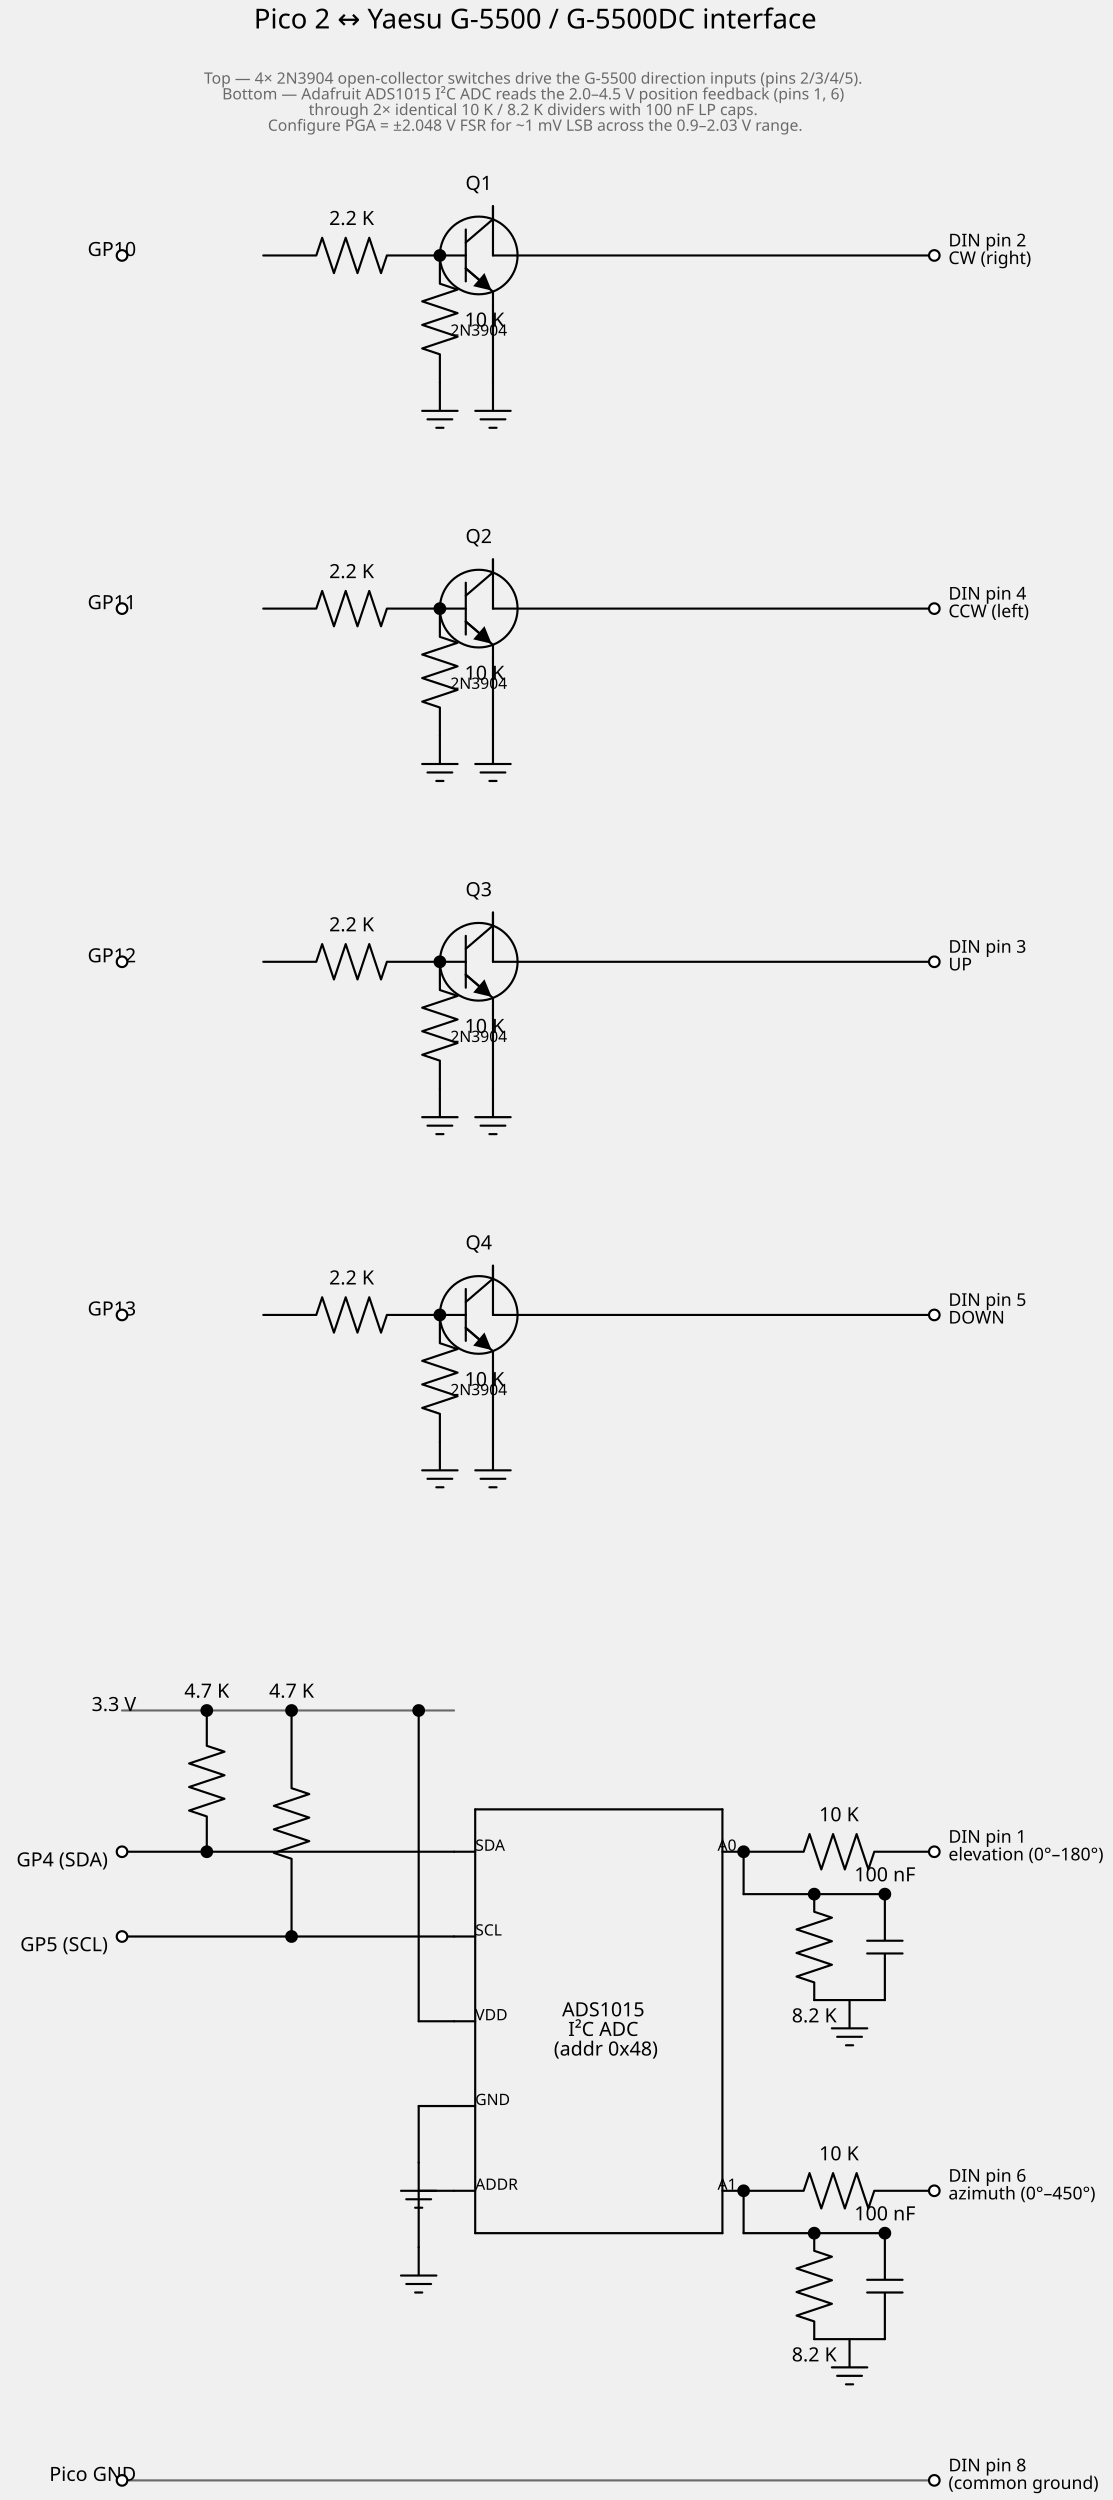
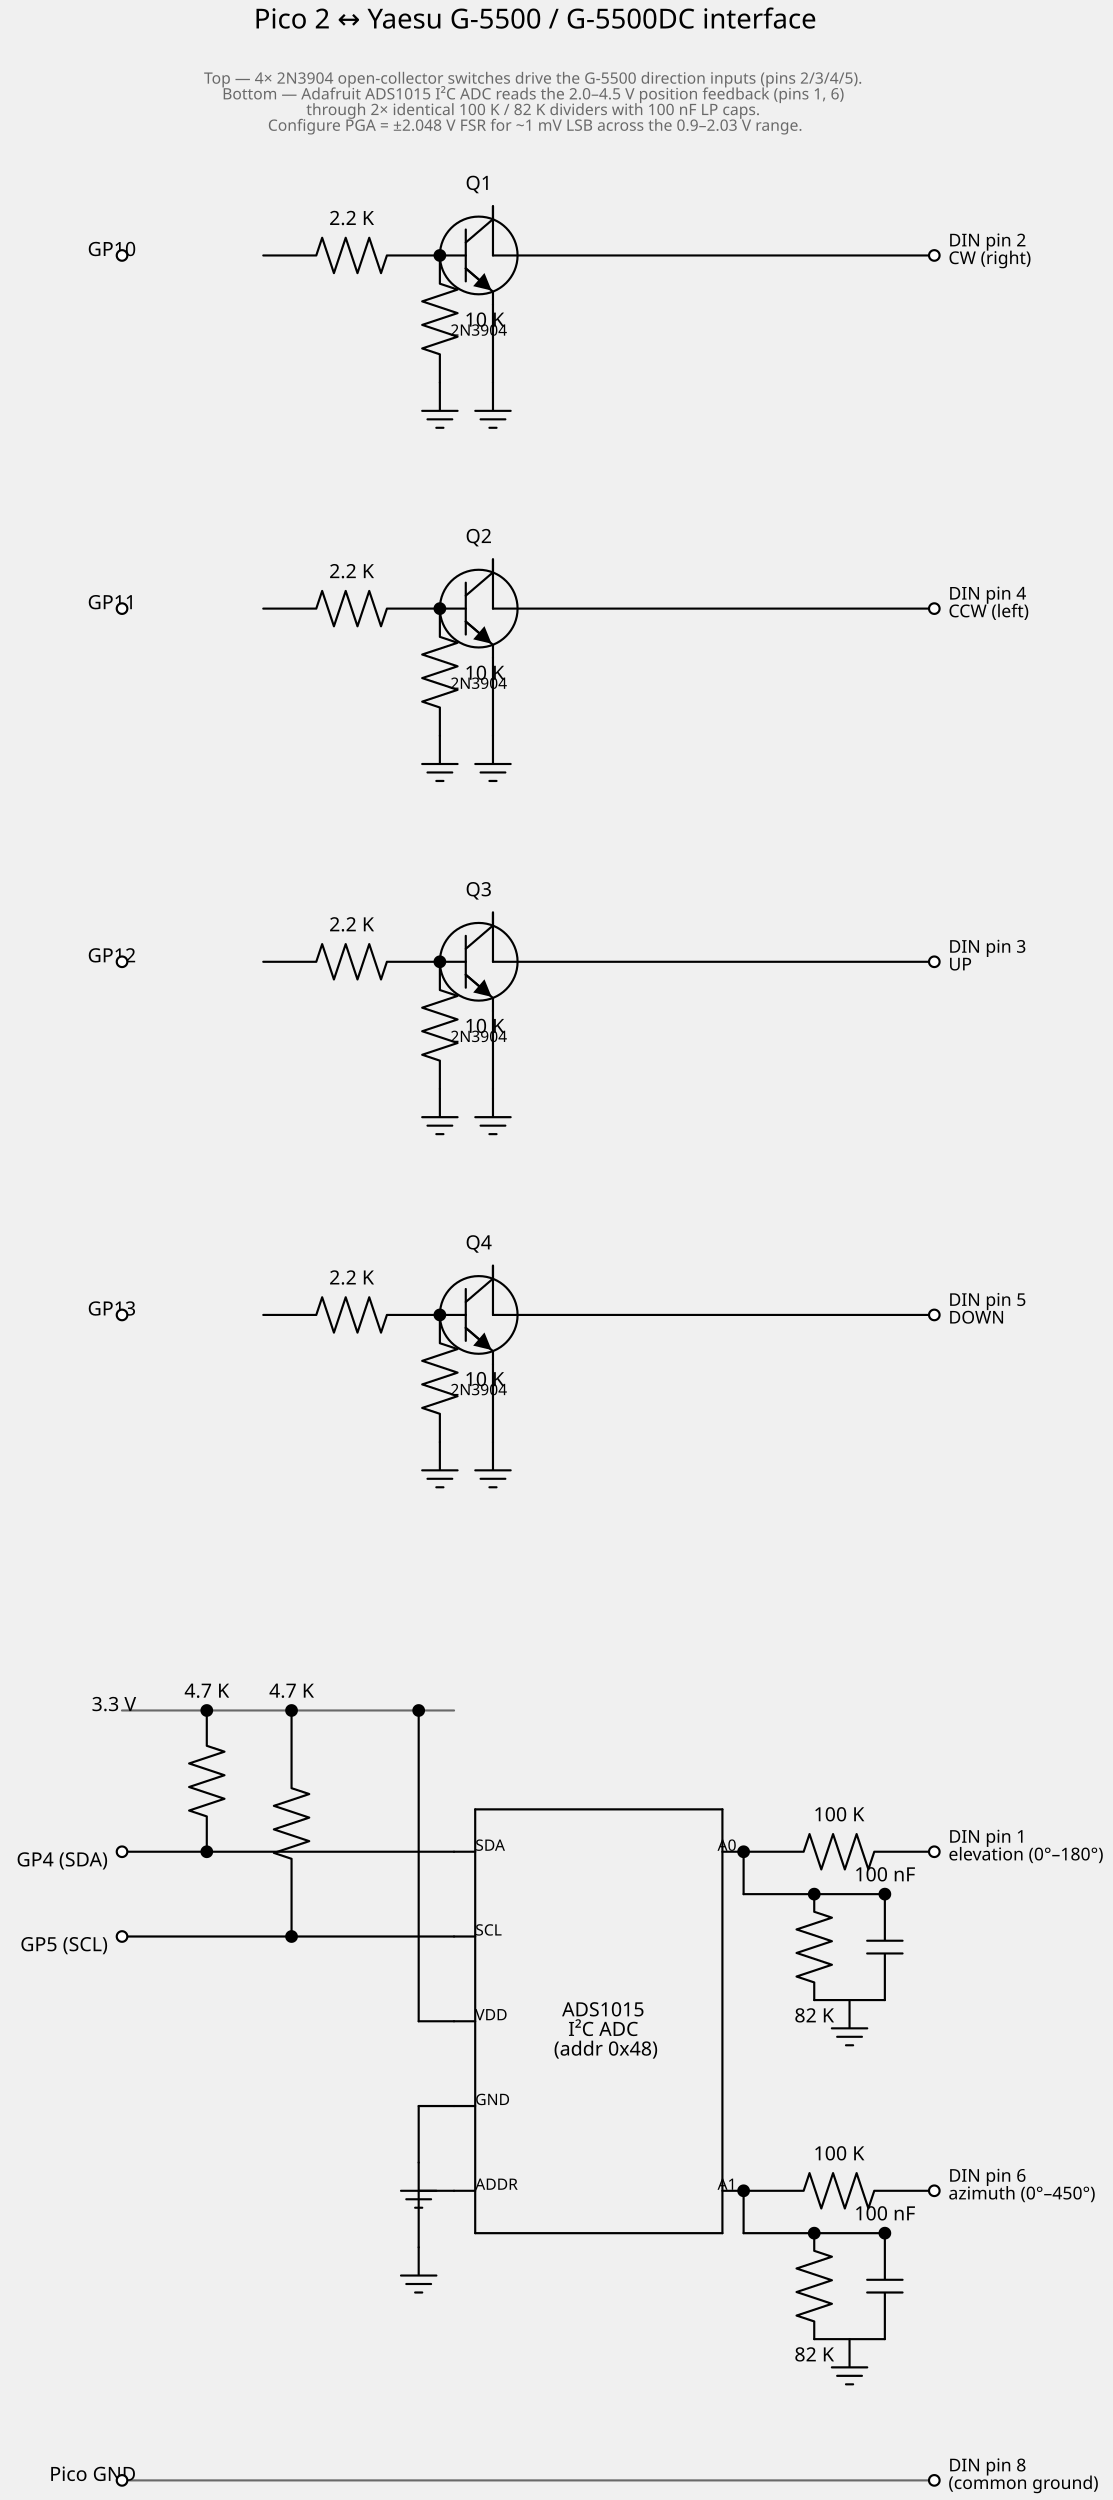
<svg xmlns="http://www.w3.org/2000/svg" xml:lang="en" height="1274.2pt" width="567.164pt" viewBox="-62.2 -130.2 567.164 1274.2">
  <circle cx="181.8" cy="-0.0" r="19.8" style="stroke:black;fill:none;stroke-width:1.1;stroke-dasharray:-;" />
  <circle cx="181.8" cy="180.0" r="19.8" style="stroke:black;fill:none;stroke-width:1.1;stroke-dasharray:-;" />
  <circle cx="181.8" cy="360.0" r="19.8" style="stroke:black;fill:none;stroke-width:1.1;stroke-dasharray:-;" />
  <circle cx="181.8" cy="540.0" r="19.8" style="stroke:black;fill:none;stroke-width:1.1;stroke-dasharray:-;" />
  <path d="M 72.0,-0.0 L 99.0,-0.0 L 102.0,-9.0 L 108.0,9.0 L 114.0,-9.0 L 120,9.0 L 126.0,-9.0 L 132.0,9.0 L 135.0,-0.0 L 162.0,-0.0" style="stroke:black;fill:none;stroke-width:1.1;stroke-dasharray:-;stroke-linecap:round;stroke-linejoin:round;" />
  <path d="M 162.0,-0.0 L 162.0,14.4 L 171.0,17.4 L 153.0,23.4 L 171.0,29.4 L 153.0,35.4 L 171.0,41.4 L 153.0,47.4 L 162.0,50.4 L 162.0,64.8" style="stroke:black;fill:none;stroke-width:1.1;stroke-dasharray:-;stroke-linecap:round;stroke-linejoin:round;" />
  <path d="M 162.0,64.8 L 162.0,79.2 L 153.0,79.2 L 171.0,79.2 M 155.7,83.52 L 168.3,83.52 M 160.2,87.84 L 163.8,87.84" style="stroke:black;fill:none;stroke-width:1.1;stroke-dasharray:-;stroke-linecap:round;stroke-linejoin:round;" />
  <path d="M 162.0,-0.0 L 175.2,-0.0" style="stroke:black;fill:none;stroke-width:1.1;stroke-dasharray:-;stroke-linecap:round;stroke-linejoin:round;" />
  <path d="M 175.2,-13.2 L 175.2,13.2" style="stroke:black;fill:none;stroke-width:1.1;stroke-dasharray:-;stroke-linecap:round;stroke-linejoin:round;" />
  <path d="M 175.2,-6.6 L 189.06,-18.48 L 189.06,-25.08" style="stroke:black;fill:none;stroke-width:1.1;stroke-dasharray:-;stroke-linecap:round;stroke-linejoin:round;" />
  <path d="M 175.2,6.6 L 189.06,18.48 L 189.06,25.08" style="stroke:black;fill:none;stroke-width:1.1;stroke-dasharray:-;stroke-linecap:round;stroke-linejoin:round;" />
  <path d="M 175.2,6.6 L 182.227,12.623" style="stroke:black;fill:none;stroke-width:1.1;stroke-dasharray:-;stroke-linecap:round;stroke-linejoin:round;" />
  <path d="M 187.541 17.178 L 179.884 15.356 L 184.57 9.89 Z" style="stroke:black;fill:black;stroke-linecap:butt;stroke-linejoin:miter;" />
  <path d="M 189.06,25.08 L 189.06,44.94 L 189.06,64.8" style="stroke:black;fill:none;stroke-width:1.1;stroke-dasharray:-;stroke-linecap:round;stroke-linejoin:round;" />
  <path d="M 189.06,64.8 L 189.06,79.2 L 180.06,79.2 L 198.06,79.2 M 182.76,83.52 L 195.36,83.52 M 187.26,87.84 L 190.86,87.84" style="stroke:black;fill:none;stroke-width:1.1;stroke-dasharray:-;stroke-linecap:round;stroke-linejoin:round;" />
  <path d="M 189.06,-25.08 L 189.06,-12.54 L 189.06,-0.0" style="stroke:black;fill:none;stroke-width:1.1;stroke-dasharray:-;stroke-linecap:round;stroke-linejoin:round;" />
  <path d="M 189.06,-0.0 L 301.53,-0.0 L 414.0,-0.0" style="stroke:black;fill:none;stroke-width:1.1;stroke-dasharray:-;stroke-linecap:round;stroke-linejoin:round;" />
  <path d="M 72.0,180.0 L 99.0,180.0 L 102.0,171.0 L 108.0,189.0 L 114.0,171.0 L 120,189.0 L 126.0,171.0 L 132.0,189.0 L 135.0,180.0 L 162.0,180.0" style="stroke:black;fill:none;stroke-width:1.1;stroke-dasharray:-;stroke-linecap:round;stroke-linejoin:round;" />
  <path d="M 162.0,180.0 L 162.0,194.4 L 171.0,197.4 L 153.0,203.4 L 171.0,209.4 L 153.0,215.4 L 171.0,221.4 L 153.0,227.4 L 162.0,230.4 L 162.0,244.8" style="stroke:black;fill:none;stroke-width:1.1;stroke-dasharray:-;stroke-linecap:round;stroke-linejoin:round;" />
  <path d="M 162.0,244.8 L 162.0,259.2 L 153.0,259.2 L 171.0,259.2 M 155.7,263.52 L 168.3,263.52 M 160.2,267.84 L 163.8,267.84" style="stroke:black;fill:none;stroke-width:1.1;stroke-dasharray:-;stroke-linecap:round;stroke-linejoin:round;" />
  <path d="M 162.0,180.0 L 175.2,180.0" style="stroke:black;fill:none;stroke-width:1.1;stroke-dasharray:-;stroke-linecap:round;stroke-linejoin:round;" />
  <path d="M 175.2,166.8 L 175.2,193.2" style="stroke:black;fill:none;stroke-width:1.1;stroke-dasharray:-;stroke-linecap:round;stroke-linejoin:round;" />
  <path d="M 175.2,173.4 L 189.06,161.52 L 189.06,154.92" style="stroke:black;fill:none;stroke-width:1.1;stroke-dasharray:-;stroke-linecap:round;stroke-linejoin:round;" />
  <path d="M 175.2,186.6 L 189.06,198.48 L 189.06,205.08" style="stroke:black;fill:none;stroke-width:1.1;stroke-dasharray:-;stroke-linecap:round;stroke-linejoin:round;" />
  <path d="M 175.2,186.6 L 182.227,192.623" style="stroke:black;fill:none;stroke-width:1.1;stroke-dasharray:-;stroke-linecap:round;stroke-linejoin:round;" />
  <path d="M 187.541 197.178 L 179.884 195.356 L 184.57 189.89 Z" style="stroke:black;fill:black;stroke-linecap:butt;stroke-linejoin:miter;" />
  <path d="M 189.06,205.08 L 189.06,224.94 L 189.06,244.8" style="stroke:black;fill:none;stroke-width:1.1;stroke-dasharray:-;stroke-linecap:round;stroke-linejoin:round;" />
  <path d="M 189.06,244.8 L 189.06,259.2 L 180.06,259.2 L 198.06,259.2 M 182.76,263.52 L 195.36,263.52 M 187.26,267.84 L 190.86,267.84" style="stroke:black;fill:none;stroke-width:1.1;stroke-dasharray:-;stroke-linecap:round;stroke-linejoin:round;" />
  <path d="M 189.06,154.92 L 189.06,167.46 L 189.06,180.0" style="stroke:black;fill:none;stroke-width:1.1;stroke-dasharray:-;stroke-linecap:round;stroke-linejoin:round;" />
  <path d="M 189.06,180.0 L 301.53,180.0 L 414.0,180.0" style="stroke:black;fill:none;stroke-width:1.1;stroke-dasharray:-;stroke-linecap:round;stroke-linejoin:round;" />
  <path d="M 72.0,360.0 L 99.0,360.0 L 102.0,351.0 L 108.0,369.0 L 114.0,351.0 L 120,369.0 L 126.0,351.0 L 132.0,369.0 L 135.0,360.0 L 162.0,360.0" style="stroke:black;fill:none;stroke-width:1.1;stroke-dasharray:-;stroke-linecap:round;stroke-linejoin:round;" />
  <path d="M 162.0,360.0 L 162.0,374.4 L 171.0,377.4 L 153.0,383.4 L 171.0,389.4 L 153.0,395.4 L 171.0,401.4 L 153.0,407.4 L 162.0,410.4 L 162.0,424.8" style="stroke:black;fill:none;stroke-width:1.1;stroke-dasharray:-;stroke-linecap:round;stroke-linejoin:round;" />
  <path d="M 162.0,424.8 L 162.0,439.2 L 153.0,439.2 L 171.0,439.2 M 155.7,443.52 L 168.3,443.52 M 160.2,447.84 L 163.8,447.84" style="stroke:black;fill:none;stroke-width:1.1;stroke-dasharray:-;stroke-linecap:round;stroke-linejoin:round;" />
  <path d="M 162.0,360.0 L 175.2,360.0" style="stroke:black;fill:none;stroke-width:1.1;stroke-dasharray:-;stroke-linecap:round;stroke-linejoin:round;" />
  <path d="M 175.2,346.8 L 175.2,373.2" style="stroke:black;fill:none;stroke-width:1.1;stroke-dasharray:-;stroke-linecap:round;stroke-linejoin:round;" />
  <path d="M 175.2,353.4 L 189.06,341.52 L 189.06,334.92" style="stroke:black;fill:none;stroke-width:1.1;stroke-dasharray:-;stroke-linecap:round;stroke-linejoin:round;" />
  <path d="M 175.2,366.6 L 189.06,378.48 L 189.06,385.08" style="stroke:black;fill:none;stroke-width:1.1;stroke-dasharray:-;stroke-linecap:round;stroke-linejoin:round;" />
  <path d="M 175.2,366.6 L 182.227,372.623" style="stroke:black;fill:none;stroke-width:1.1;stroke-dasharray:-;stroke-linecap:round;stroke-linejoin:round;" />
  <path d="M 187.541 377.178 L 179.884 375.356 L 184.57 369.89 Z" style="stroke:black;fill:black;stroke-linecap:butt;stroke-linejoin:miter;" />
  <path d="M 189.06,385.08 L 189.06,404.94 L 189.06,424.8" style="stroke:black;fill:none;stroke-width:1.1;stroke-dasharray:-;stroke-linecap:round;stroke-linejoin:round;" />
  <path d="M 189.06,424.8 L 189.06,439.2 L 180.06,439.2 L 198.06,439.2 M 182.76,443.52 L 195.36,443.52 M 187.26,447.84 L 190.86,447.84" style="stroke:black;fill:none;stroke-width:1.1;stroke-dasharray:-;stroke-linecap:round;stroke-linejoin:round;" />
  <path d="M 189.06,334.92 L 189.06,347.46 L 189.06,360.0" style="stroke:black;fill:none;stroke-width:1.1;stroke-dasharray:-;stroke-linecap:round;stroke-linejoin:round;" />
  <path d="M 189.06,360.0 L 301.53,360.0 L 414.0,360.0" style="stroke:black;fill:none;stroke-width:1.1;stroke-dasharray:-;stroke-linecap:round;stroke-linejoin:round;" />
  <path d="M 72.0,540.0 L 99.0,540.0 L 102.0,531.0 L 108.0,549.0 L 114.0,531.0 L 120,549.0 L 126.0,531.0 L 132.0,549.0 L 135.0,540.0 L 162.0,540.0" style="stroke:black;fill:none;stroke-width:1.1;stroke-dasharray:-;stroke-linecap:round;stroke-linejoin:round;" />
  <path d="M 162.0,540.0 L 162.0,554.4 L 171.0,557.4 L 153.0,563.4 L 171.0,569.4 L 153.0,575.4 L 171.0,581.4 L 153.0,587.4 L 162.0,590.4 L 162.0,604.8" style="stroke:black;fill:none;stroke-width:1.1;stroke-dasharray:-;stroke-linecap:round;stroke-linejoin:round;" />
  <path d="M 162.0,604.8 L 162.0,619.2 L 153.0,619.2 L 171.0,619.2 M 155.7,623.52 L 168.3,623.52 M 160.2,627.84 L 163.8,627.84" style="stroke:black;fill:none;stroke-width:1.1;stroke-dasharray:-;stroke-linecap:round;stroke-linejoin:round;" />
  <path d="M 162.0,540.0 L 175.2,540.0" style="stroke:black;fill:none;stroke-width:1.1;stroke-dasharray:-;stroke-linecap:round;stroke-linejoin:round;" />
  <path d="M 175.2,526.8 L 175.2,553.2" style="stroke:black;fill:none;stroke-width:1.1;stroke-dasharray:-;stroke-linecap:round;stroke-linejoin:round;" />
  <path d="M 175.2,533.4 L 189.06,521.52 L 189.06,514.92" style="stroke:black;fill:none;stroke-width:1.1;stroke-dasharray:-;stroke-linecap:round;stroke-linejoin:round;" />
  <path d="M 175.2,546.6 L 189.06,558.48 L 189.06,565.08" style="stroke:black;fill:none;stroke-width:1.1;stroke-dasharray:-;stroke-linecap:round;stroke-linejoin:round;" />
  <path d="M 175.2,546.6 L 182.227,552.623" style="stroke:black;fill:none;stroke-width:1.1;stroke-dasharray:-;stroke-linecap:round;stroke-linejoin:round;" />
  <path d="M 187.541 557.178 L 179.884 555.356 L 184.57 549.89 Z" style="stroke:black;fill:black;stroke-linecap:butt;stroke-linejoin:miter;" />
  <path d="M 189.06,565.08 L 189.06,584.94 L 189.06,604.8" style="stroke:black;fill:none;stroke-width:1.1;stroke-dasharray:-;stroke-linecap:round;stroke-linejoin:round;" />
  <path d="M 189.06,604.8 L 189.06,619.2 L 180.06,619.2 L 198.06,619.2 M 182.76,623.52 L 195.36,623.52 M 187.26,627.84 L 190.86,627.84" style="stroke:black;fill:none;stroke-width:1.1;stroke-dasharray:-;stroke-linecap:round;stroke-linejoin:round;" />
  <path d="M 189.06,514.92 L 189.06,527.46 L 189.06,540.0" style="stroke:black;fill:none;stroke-width:1.1;stroke-dasharray:-;stroke-linecap:round;stroke-linejoin:round;" />
  <path d="M 189.06,540.0 L 301.53,540.0 L 414.0,540.0" style="stroke:black;fill:none;stroke-width:1.1;stroke-dasharray:-;stroke-linecap:round;stroke-linejoin:round;" />
  <path d="M 180.0,1008.0 L 243.0,1008.0 L 306.0,1008.0" style="stroke:black;fill:none;stroke-width:1.1;stroke-dasharray:-;stroke-linecap:round;stroke-linejoin:round;" />
  <path d="M 306.0,1008.0 L 306.0,900.0 L 306.0,792.0" style="stroke:black;fill:none;stroke-width:1.1;stroke-dasharray:-;stroke-linecap:round;stroke-linejoin:round;" />
  <path d="M 306.0,792.0 L 243.0,792.0 L 180.0,792.0" style="stroke:black;fill:none;stroke-width:1.1;stroke-dasharray:-;stroke-linecap:round;stroke-linejoin:round;" />
  <path d="M 180.0,792.0 L 180.0,900.0 L 180.0,1008.0" style="stroke:black;fill:none;stroke-width:1.1;stroke-dasharray:-;stroke-linecap:round;stroke-linejoin:round;" />
  <path d="M 169.2,813.6 L 174.6,813.6 L 180.0,813.6" style="stroke:black;fill:none;stroke-width:1.1;stroke-dasharray:-;stroke-linecap:round;stroke-linejoin:round;" />
  <path d="M 169.2,856.8 L 174.6,856.8 L 180.0,856.8" style="stroke:black;fill:none;stroke-width:1.1;stroke-dasharray:-;stroke-linecap:round;stroke-linejoin:round;" />
  <path d="M 169.2,900.0 L 174.6,900.0 L 180.0,900.0" style="stroke:black;fill:none;stroke-width:1.1;stroke-dasharray:-;stroke-linecap:round;stroke-linejoin:round;" />
  <path d="M 169.2,943.2 L 174.6,943.2 L 180.0,943.2" style="stroke:black;fill:none;stroke-width:1.1;stroke-dasharray:-;stroke-linecap:round;stroke-linejoin:round;" />
  <path d="M 169.2,986.4 L 174.6,986.4 L 180.0,986.4" style="stroke:black;fill:none;stroke-width:1.1;stroke-dasharray:-;stroke-linecap:round;stroke-linejoin:round;" />
  <path d="M 306.0,813.6 L 311.4,813.6 L 316.8,813.6" style="stroke:black;fill:none;stroke-width:1.1;stroke-dasharray:-;stroke-linecap:round;stroke-linejoin:round;" />
  <path d="M 306.0,986.4 L 311.4,986.4 L 316.8,986.4" style="stroke:black;fill:none;stroke-width:1.1;stroke-dasharray:-;stroke-linecap:round;stroke-linejoin:round;" />
  <path d="M 169.2,813.6 L 84.6,813.6 L 0.0,813.6" style="stroke:black;fill:none;stroke-width:1.1;stroke-dasharray:-;stroke-linecap:round;stroke-linejoin:round;" />
  <path d="M 169.2,856.8 L 84.6,856.8 L 0.0,856.8" style="stroke:black;fill:none;stroke-width:1.1;stroke-dasharray:-;stroke-linecap:round;stroke-linejoin:round;" />
  <path d="M 0.0,741.6 L 84.6,741.6 L 169.2,741.6" style="stroke:dimgray;fill:none;stroke-width:1.1;stroke-dasharray:-;stroke-linecap:round;stroke-linejoin:round;" />
  <path d="M 43.2,741.6 L 43.2,759.6 L 52.2,762.6 L 34.2,768.6 L 52.2,774.6 L 34.2,780.6 L 52.2,786.6 L 34.2,792.6 L 43.2,795.6 L 43.2,813.6" style="stroke:black;fill:none;stroke-width:1.1;stroke-dasharray:-;stroke-linecap:round;stroke-linejoin:round;" />
  <path d="M 86.4,741.6 L 86.4,781.2 L 95.4,784.2 L 77.4,790.2 L 95.4,796.2 L 77.4,802.2 L 95.4,808.2 L 77.4,814.2 L 86.4,817.2 L 86.4,856.8" style="stroke:black;fill:none;stroke-width:1.1;stroke-dasharray:-;stroke-linecap:round;stroke-linejoin:round;" />
  <path d="M 169.2,900.0 L 160.2,900.0 L 151.2,900.0" style="stroke:black;fill:none;stroke-width:1.1;stroke-dasharray:-;stroke-linecap:round;stroke-linejoin:round;" />
  <path d="M 151.2,900.0 L 151.2,820.8 L 151.2,741.6" style="stroke:black;fill:none;stroke-width:1.1;stroke-dasharray:-;stroke-linecap:round;stroke-linejoin:round;" />
  <path d="M 169.2,943.2 L 160.2,943.2 L 151.2,943.2" style="stroke:black;fill:none;stroke-width:1.1;stroke-dasharray:-;stroke-linecap:round;stroke-linejoin:round;" />
  <path d="M 151.2,943.2 L 151.2,957.6 L 151.2,972.0" style="stroke:black;fill:none;stroke-width:1.1;stroke-dasharray:-;stroke-linecap:round;stroke-linejoin:round;" />
  <path d="M 151.2,972.0 L 151.2,986.4 L 142.2,986.4 L 160.2,986.4 M 144.9,990.72 L 157.5,990.72 M 149.4,995.04 L 153.0,995.04" style="stroke:black;fill:none;stroke-width:1.1;stroke-dasharray:-;stroke-linecap:round;stroke-linejoin:round;" />
  <path d="M 169.2,986.4 L 160.2,986.4 L 151.2,986.4" style="stroke:black;fill:none;stroke-width:1.1;stroke-dasharray:-;stroke-linecap:round;stroke-linejoin:round;" />
  <path d="M 151.2,986.4 L 151.2,1000.8 L 151.2,1015.2" style="stroke:black;fill:none;stroke-width:1.1;stroke-dasharray:-;stroke-linecap:round;stroke-linejoin:round;" />
  <path d="M 151.2,1015.2 L 151.2,1029.6 L 142.2,1029.6 L 160.2,1029.6 M 144.9,1033.92 L 157.5,1033.92 M 149.4,1038.24 L 153.0,1038.24" style="stroke:black;fill:none;stroke-width:1.1;stroke-dasharray:-;stroke-linecap:round;stroke-linejoin:round;" />
  <path d="M 316.8,813.6 L 347.4,813.6 L 350.4,804.6 L 356.4,822.6 L 362.4,804.6 L 368.4,822.6 L 374.4,804.6 L 380.4,822.6 L 383.4,813.6 L 414.0,813.6" style="stroke:black;fill:none;stroke-width:1.1;stroke-dasharray:-;stroke-linecap:round;stroke-linejoin:round;" />
  <path d="M 316.8,813.6 L 316.8,824.4 L 316.8,835.2" style="stroke:black;fill:none;stroke-width:1.1;stroke-dasharray:-;stroke-linecap:round;stroke-linejoin:round;" />
  <path d="M 316.8,835.2 L 352.8,835.2 L 388.8,835.2" style="stroke:black;fill:none;stroke-width:1.1;stroke-dasharray:-;stroke-linecap:round;stroke-linejoin:round;" />
  <path d="M 352.8,835.2 L 352.8,844.2 L 361.8,847.2 L 343.8,853.2 L 361.8,859.2 L 343.8,865.2 L 361.8,871.2 L 343.8,877.2 L 352.8,880.2 L 352.8,889.2" style="stroke:black;fill:none;stroke-width:1.1;stroke-dasharray:-;stroke-linecap:round;stroke-linejoin:round;" />
  <path d="M 388.8,835.2 L 388.8,858.96 M 397.8,858.96 L 379.8,858.96 M 397.8,865.44 L 379.8,865.44 M 388.8,865.44 L 388.8,889.2" style="stroke:black;fill:none;stroke-width:1.1;stroke-dasharray:-;stroke-linecap:round;stroke-linejoin:round;" />
  <path d="M 352.8,889.2 L 370.8,889.2 L 388.8,889.2" style="stroke:black;fill:none;stroke-width:1.1;stroke-dasharray:-;stroke-linecap:round;stroke-linejoin:round;" />
  <path d="M 370.8,889.2 L 370.8,903.6 L 361.8,903.6 L 379.8,903.6 M 364.5,907.92 L 377.1,907.92 M 369.0,912.24 L 372.6,912.24" style="stroke:black;fill:none;stroke-width:1.1;stroke-dasharray:-;stroke-linecap:round;stroke-linejoin:round;" />
  <path d="M 316.8,986.4 L 347.4,986.4 L 350.4,977.4 L 356.4,995.4 L 362.4,977.4 L 368.4,995.4 L 374.4,977.4 L 380.4,995.4 L 383.4,986.4 L 414.0,986.4" style="stroke:black;fill:none;stroke-width:1.1;stroke-dasharray:-;stroke-linecap:round;stroke-linejoin:round;" />
  <path d="M 316.8,986.4 L 316.8,997.2 L 316.8,1008.0" style="stroke:black;fill:none;stroke-width:1.1;stroke-dasharray:-;stroke-linecap:round;stroke-linejoin:round;" />
  <path d="M 316.8,1008.0 L 352.8,1008.0 L 388.8,1008.0" style="stroke:black;fill:none;stroke-width:1.1;stroke-dasharray:-;stroke-linecap:round;stroke-linejoin:round;" />
  <path d="M 352.8,1008.0 L 352.8,1017.0 L 361.8,1020.0 L 343.8,1026.0 L 361.8,1032.0 L 343.8,1038.0 L 361.8,1044.0 L 343.8,1050.0 L 352.8,1053.0 L 352.8,1062.0" style="stroke:black;fill:none;stroke-width:1.1;stroke-dasharray:-;stroke-linecap:round;stroke-linejoin:round;" />
  <path d="M 388.8,1008.0 L 388.8,1031.76 M 397.8,1031.76 L 379.8,1031.76 M 397.8,1038.24 L 379.8,1038.24 M 388.8,1038.24 L 388.8,1062.0" style="stroke:black;fill:none;stroke-width:1.1;stroke-dasharray:-;stroke-linecap:round;stroke-linejoin:round;" />
  <path d="M 352.8,1062.0 L 370.8,1062.0 L 388.8,1062.0" style="stroke:black;fill:none;stroke-width:1.1;stroke-dasharray:-;stroke-linecap:round;stroke-linejoin:round;" />
  <path d="M 370.8,1062.0 L 370.8,1076.4 L 361.8,1076.4 L 379.8,1076.4 M 364.5,1080.72 L 377.1,1080.72 M 369.0,1085.04 L 372.6,1085.04" style="stroke:black;fill:none;stroke-width:1.1;stroke-dasharray:-;stroke-linecap:round;stroke-linejoin:round;" />
  <path d="M 0.0,1134.0 L 207.0,1134.0 L 414.0,1134.0" style="stroke:dimgray;fill:none;stroke-width:1.1;stroke-dasharray:-;stroke-linecap:round;stroke-linejoin:round;" />
  <text x="210.6" y="-125.6" dominant-baseline="ideographic" fill="black" font-size="14" font-family="sans" text-anchor="middle">
    <tspan x="210.6" dy="14">Pico 2 ↔ Yaesu G-5500 / G-5500DC interface</tspan>
  </text>
  <text x="210.6" y="-93.2" dominant-baseline="ideographic" fill="dimgray" font-size="8" font-family="sans" text-anchor="middle">
    <tspan x="210.6" dy="8">Top — 4× 2N3904 open-collector switches drive the G-5500 direction inputs (pins 2/3/4/5).</tspan>
    <tspan x="210.6" dy="8">Bottom — Adafruit ADS1015 I²C ADC reads the 2.0–4.5 V position feedback (pins 1, 6)</tspan>
-     <tspan x="210.6" dy="8">                  through 2× identical 10 K / 8.2 K dividers with 100 nF LP caps.</tspan>
+     <tspan x="210.6" dy="8">                  through 2× identical 100 K / 82 K dividers with 100 nF LP caps.</tspan>
    <tspan x="210.6" dy="8">                  Configure PGA = ±2.048 V FSR for ~1 mV LSB across the 0.9–2.03 V range.</tspan>
  </text>
  <text x="7.2" y="-13.6" dominant-baseline="central" fill="black" font-size="10" font-family="sans" text-anchor="end">
    <tspan x="7.2" dy="10">GP10</tspan>
  </text>
  <text x="117.0" y="-22.6" dominant-baseline="ideographic" fill="black" font-size="10" font-family="sans" text-anchor="middle">
    <tspan x="117.0" dy="10">2.2 K</tspan>
  </text>
  <text x="174.6" y="22.4" dominant-baseline="central" fill="black" font-size="10" font-family="sans" text-anchor="start">
    <tspan x="174.6" dy="10">10 K</tspan>
  </text>
  <text x="181.8" y="-40.48" dominant-baseline="ideographic" fill="black" font-size="10" font-family="sans" text-anchor="middle">
    <tspan x="181.8" dy="10">Q1</tspan>
  </text>
  <text x="181.8" y="26.68" dominant-baseline="hanging" fill="black" font-size="8" font-family="sans" text-anchor="middle">
    <tspan x="181.8" dy="8">2N3904</tspan>
  </text>
  <text x="421.2" y="-17.1" dominant-baseline="central" fill="black" font-size="9" font-family="sans" text-anchor="start">
    <tspan x="421.2" dy="9">DIN pin 2</tspan>
    <tspan x="421.2" dy="9">CW  (right)</tspan>
  </text>
  <text x="7.2" y="166.4" dominant-baseline="central" fill="black" font-size="10" font-family="sans" text-anchor="end">
    <tspan x="7.2" dy="10">GP11</tspan>
  </text>
  <text x="117.0" y="157.4" dominant-baseline="ideographic" fill="black" font-size="10" font-family="sans" text-anchor="middle">
    <tspan x="117.0" dy="10">2.2 K</tspan>
  </text>
  <text x="174.6" y="202.4" dominant-baseline="central" fill="black" font-size="10" font-family="sans" text-anchor="start">
    <tspan x="174.6" dy="10">10 K</tspan>
  </text>
  <text x="181.8" y="139.52" dominant-baseline="ideographic" fill="black" font-size="10" font-family="sans" text-anchor="middle">
    <tspan x="181.8" dy="10">Q2</tspan>
  </text>
  <text x="181.8" y="206.68" dominant-baseline="hanging" fill="black" font-size="8" font-family="sans" text-anchor="middle">
    <tspan x="181.8" dy="8">2N3904</tspan>
  </text>
  <text x="421.2" y="162.9" dominant-baseline="central" fill="black" font-size="9" font-family="sans" text-anchor="start">
    <tspan x="421.2" dy="9">DIN pin 4</tspan>
    <tspan x="421.2" dy="9">CCW (left)</tspan>
  </text>
  <text x="7.2" y="346.4" dominant-baseline="central" fill="black" font-size="10" font-family="sans" text-anchor="end">
    <tspan x="7.2" dy="10">GP12</tspan>
  </text>
  <text x="117.0" y="337.4" dominant-baseline="ideographic" fill="black" font-size="10" font-family="sans" text-anchor="middle">
    <tspan x="117.0" dy="10">2.2 K</tspan>
  </text>
  <text x="174.6" y="382.4" dominant-baseline="central" fill="black" font-size="10" font-family="sans" text-anchor="start">
    <tspan x="174.6" dy="10">10 K</tspan>
  </text>
  <text x="181.8" y="319.52" dominant-baseline="ideographic" fill="black" font-size="10" font-family="sans" text-anchor="middle">
    <tspan x="181.8" dy="10">Q3</tspan>
  </text>
  <text x="181.8" y="386.68" dominant-baseline="hanging" fill="black" font-size="8" font-family="sans" text-anchor="middle">
    <tspan x="181.8" dy="8">2N3904</tspan>
  </text>
  <text x="421.2" y="342.9" dominant-baseline="central" fill="black" font-size="9" font-family="sans" text-anchor="start">
    <tspan x="421.2" dy="9">DIN pin 3</tspan>
    <tspan x="421.2" dy="9">UP</tspan>
  </text>
  <text x="7.2" y="526.4" dominant-baseline="central" fill="black" font-size="10" font-family="sans" text-anchor="end">
    <tspan x="7.2" dy="10">GP13</tspan>
  </text>
  <text x="117.0" y="517.4" dominant-baseline="ideographic" fill="black" font-size="10" font-family="sans" text-anchor="middle">
    <tspan x="117.0" dy="10">2.2 K</tspan>
  </text>
  <text x="174.6" y="562.4" dominant-baseline="central" fill="black" font-size="10" font-family="sans" text-anchor="start">
    <tspan x="174.6" dy="10">10 K</tspan>
  </text>
  <text x="181.8" y="499.52" dominant-baseline="ideographic" fill="black" font-size="10" font-family="sans" text-anchor="middle">
    <tspan x="181.8" dy="10">Q4</tspan>
  </text>
  <text x="181.8" y="566.68" dominant-baseline="hanging" fill="black" font-size="8" font-family="sans" text-anchor="middle">
    <tspan x="181.8" dy="8">2N3904</tspan>
  </text>
  <text x="421.2" y="522.9" dominant-baseline="central" fill="black" font-size="9" font-family="sans" text-anchor="start">
    <tspan x="421.2" dy="9">DIN pin 5</tspan>
    <tspan x="421.2" dy="9">DOWN</tspan>
  </text>
  <text x="246.6" y="883.6" dominant-baseline="central" fill="black" font-size="10" font-family="sans" text-anchor="middle">
    <tspan x="246.6" dy="10">ADS1015</tspan>
    <tspan x="246.6" dy="10">I²C ADC</tspan>
    <tspan x="246.6" dy="10">(addr 0x48)</tspan>
  </text>
  <text x="180.0" y="802.0" dominant-baseline="central" fill="black" font-size="8" font-family="sans" text-anchor="start">
    <tspan x="180.0" dy="8">SDA</tspan>
  </text>
  <text x="180.0" y="845.2" dominant-baseline="central" fill="black" font-size="8" font-family="sans" text-anchor="start">
    <tspan x="180.0" dy="8">SCL</tspan>
  </text>
  <text x="180.0" y="888.4" dominant-baseline="central" fill="black" font-size="8" font-family="sans" text-anchor="start">
    <tspan x="180.0" dy="8">VDD</tspan>
  </text>
  <text x="180.0" y="931.6" dominant-baseline="central" fill="black" font-size="8" font-family="sans" text-anchor="start">
    <tspan x="180.0" dy="8">GND</tspan>
  </text>
  <text x="180.0" y="974.8" dominant-baseline="central" fill="black" font-size="8" font-family="sans" text-anchor="start">
    <tspan x="180.0" dy="8">ADDR</tspan>
  </text>
  <text x="313.2" y="802.0" dominant-baseline="central" fill="black" font-size="8" font-family="sans" text-anchor="end">
    <tspan x="313.2" dy="8">A0</tspan>
  </text>
  <text x="313.2" y="974.8" dominant-baseline="central" fill="black" font-size="8" font-family="sans" text-anchor="end">
    <tspan x="313.2" dy="8">A1</tspan>
  </text>
  <text x="-7.2" y="807.2" dominant-baseline="central" fill="black" font-size="10" font-family="sans" text-anchor="end">
    <tspan x="-7.2" dy="10">GP4 (SDA)</tspan>
  </text>
  <text x="-7.2" y="850.4" dominant-baseline="central" fill="black" font-size="10" font-family="sans" text-anchor="end">
    <tspan x="-7.2" dy="10">GP5 (SCL)</tspan>
  </text>
  <text x="7.2" y="728.0" dominant-baseline="central" fill="black" font-size="10" font-family="sans" text-anchor="end">
    <tspan x="7.2" dy="10">3.3 V</tspan>
  </text>
  <text x="43.2" y="728.0" dominant-baseline="ideographic" fill="black" font-size="10" font-family="sans" text-anchor="middle">
    <tspan x="43.2" dy="10">4.7 K</tspan>
  </text>
  <text x="86.4" y="728.0" dominant-baseline="ideographic" fill="black" font-size="10" font-family="sans" text-anchor="middle">
    <tspan x="86.4" dy="10">4.7 K</tspan>
  </text>
  <text x="365.4" y="791.0" dominant-baseline="ideographic" fill="black" font-size="10" font-family="sans" text-anchor="middle">
-     <tspan x="365.4" dy="10">10 K</tspan>
+     <tspan x="365.4" dy="10">100 K</tspan>
  </text>
  <text x="421.2" y="796.5" dominant-baseline="central" fill="black" font-size="9" font-family="sans" text-anchor="start">
    <tspan x="421.2" dy="9">DIN pin 1</tspan>
    <tspan x="421.2" dy="9">elevation (0°–180°)</tspan>
  </text>
  <text x="352.8" y="882.8" dominant-baseline="hanging" fill="black" font-size="10" font-family="sans" text-anchor="middle">
-     <tspan x="352.8" dy="10">8.2 K</tspan>
+     <tspan x="352.8" dy="10">82 K</tspan>
  </text>
  <text x="388.8" y="821.6" dominant-baseline="ideographic" fill="black" font-size="10" font-family="sans" text-anchor="middle">
    <tspan x="388.8" dy="10">100 nF</tspan>
  </text>
  <text x="365.4" y="963.8" dominant-baseline="ideographic" fill="black" font-size="10" font-family="sans" text-anchor="middle">
-     <tspan x="365.4" dy="10">10 K</tspan>
+     <tspan x="365.4" dy="10">100 K</tspan>
  </text>
  <text x="421.2" y="969.3" dominant-baseline="central" fill="black" font-size="9" font-family="sans" text-anchor="start">
    <tspan x="421.2" dy="9">DIN pin 6</tspan>
    <tspan x="421.2" dy="9">azimuth   (0°–450°)</tspan>
  </text>
  <text x="352.8" y="1055.6" dominant-baseline="hanging" fill="black" font-size="10" font-family="sans" text-anchor="middle">
-     <tspan x="352.8" dy="10">8.2 K</tspan>
+     <tspan x="352.8" dy="10">82 K</tspan>
  </text>
  <text x="388.8" y="994.4" dominant-baseline="ideographic" fill="black" font-size="10" font-family="sans" text-anchor="middle">
    <tspan x="388.8" dy="10">100 nF</tspan>
  </text>
  <text x="7.2" y="1120.4" dominant-baseline="central" fill="black" font-size="10" font-family="sans" text-anchor="end">
    <tspan x="7.2" dy="10">Pico GND</tspan>
  </text>
  <text x="421.2" y="1116.9" dominant-baseline="central" fill="black" font-size="9" font-family="sans" text-anchor="start">
    <tspan x="421.2" dy="9">DIN pin 8</tspan>
    <tspan x="421.2" dy="9">(common ground)</tspan>
  </text>
  <circle cx="0.0" cy="-0.0" r="2.7" style="stroke:black;fill:white;stroke-width:1.1;stroke-dasharray:-;" />
  <circle cx="162.0" cy="-0.0" r="2.7" style="stroke:black;fill:black;stroke-width:1.1;stroke-dasharray:-;" />
  <circle cx="414.0" cy="-0.0" r="2.7" style="stroke:black;fill:white;stroke-width:1.1;stroke-dasharray:-;" />
  <circle cx="0.0" cy="180.0" r="2.7" style="stroke:black;fill:white;stroke-width:1.1;stroke-dasharray:-;" />
  <circle cx="162.0" cy="180.0" r="2.7" style="stroke:black;fill:black;stroke-width:1.1;stroke-dasharray:-;" />
  <circle cx="414.0" cy="180.0" r="2.7" style="stroke:black;fill:white;stroke-width:1.1;stroke-dasharray:-;" />
  <circle cx="0.0" cy="360.0" r="2.7" style="stroke:black;fill:white;stroke-width:1.1;stroke-dasharray:-;" />
  <circle cx="162.0" cy="360.0" r="2.7" style="stroke:black;fill:black;stroke-width:1.1;stroke-dasharray:-;" />
  <circle cx="414.0" cy="360.0" r="2.7" style="stroke:black;fill:white;stroke-width:1.1;stroke-dasharray:-;" />
  <circle cx="0.0" cy="540.0" r="2.7" style="stroke:black;fill:white;stroke-width:1.1;stroke-dasharray:-;" />
  <circle cx="162.0" cy="540.0" r="2.7" style="stroke:black;fill:black;stroke-width:1.1;stroke-dasharray:-;" />
  <circle cx="414.0" cy="540.0" r="2.7" style="stroke:black;fill:white;stroke-width:1.1;stroke-dasharray:-;" />
  <circle cx="0.0" cy="813.6" r="2.7" style="stroke:black;fill:white;stroke-width:1.1;stroke-dasharray:-;" />
  <circle cx="0.0" cy="856.8" r="2.7" style="stroke:black;fill:white;stroke-width:1.1;stroke-dasharray:-;" />
  <circle cx="43.2" cy="741.6" r="2.7" style="stroke:black;fill:black;stroke-width:1.1;stroke-dasharray:-;" />
  <circle cx="43.2" cy="813.6" r="2.7" style="stroke:black;fill:black;stroke-width:1.1;stroke-dasharray:-;" />
  <circle cx="86.4" cy="741.6" r="2.7" style="stroke:black;fill:black;stroke-width:1.1;stroke-dasharray:-;" />
  <circle cx="86.4" cy="856.8" r="2.7" style="stroke:black;fill:black;stroke-width:1.1;stroke-dasharray:-;" />
  <circle cx="151.2" cy="741.6" r="2.7" style="stroke:black;fill:black;stroke-width:1.1;stroke-dasharray:-;" />
  <circle cx="316.8" cy="813.6" r="2.7" style="stroke:black;fill:black;stroke-width:1.1;stroke-dasharray:-;" />
  <circle cx="414.0" cy="813.6" r="2.7" style="stroke:black;fill:white;stroke-width:1.1;stroke-dasharray:-;" />
  <circle cx="352.8" cy="835.2" r="2.7" style="stroke:black;fill:black;stroke-width:1.1;stroke-dasharray:-;" />
  <circle cx="388.8" cy="835.2" r="2.7" style="stroke:black;fill:black;stroke-width:1.1;stroke-dasharray:-;" />
  <circle cx="316.8" cy="986.4" r="2.7" style="stroke:black;fill:black;stroke-width:1.1;stroke-dasharray:-;" />
  <circle cx="414.0" cy="986.4" r="2.7" style="stroke:black;fill:white;stroke-width:1.1;stroke-dasharray:-;" />
  <circle cx="352.8" cy="1008.0" r="2.7" style="stroke:black;fill:black;stroke-width:1.1;stroke-dasharray:-;" />
  <circle cx="388.8" cy="1008.0" r="2.7" style="stroke:black;fill:black;stroke-width:1.1;stroke-dasharray:-;" />
  <circle cx="0.0" cy="1134.0" r="2.7" style="stroke:black;fill:white;stroke-width:1.1;stroke-dasharray:-;" />
  <circle cx="414.0" cy="1134.0" r="2.7" style="stroke:black;fill:white;stroke-width:1.1;stroke-dasharray:-;" />
</svg>
